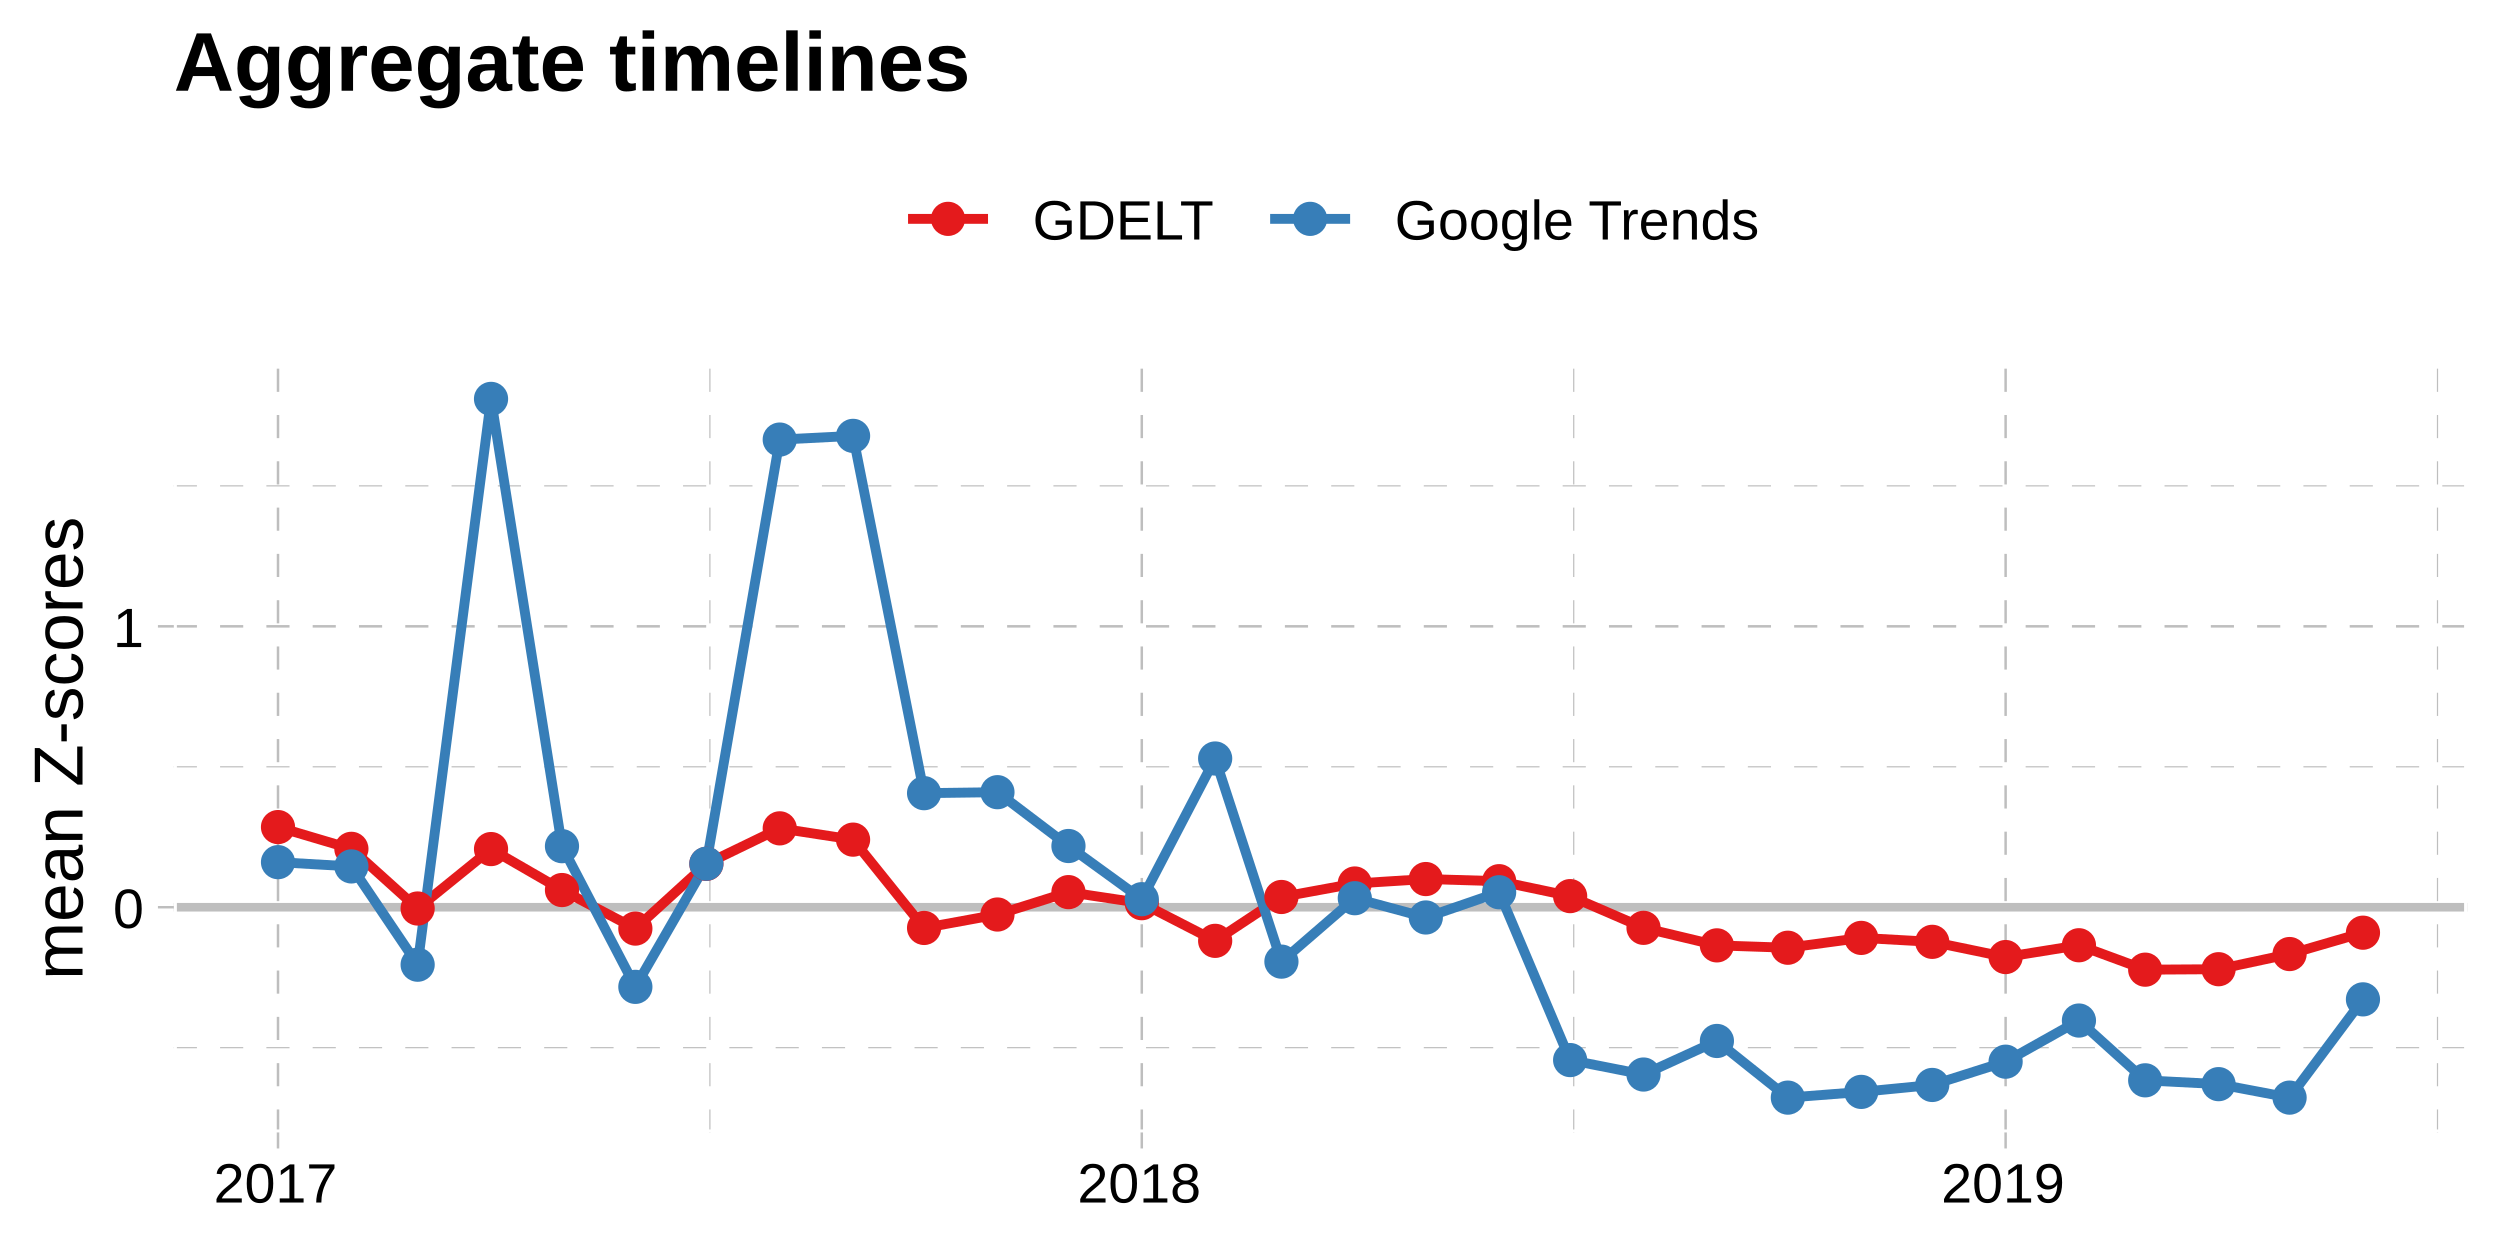
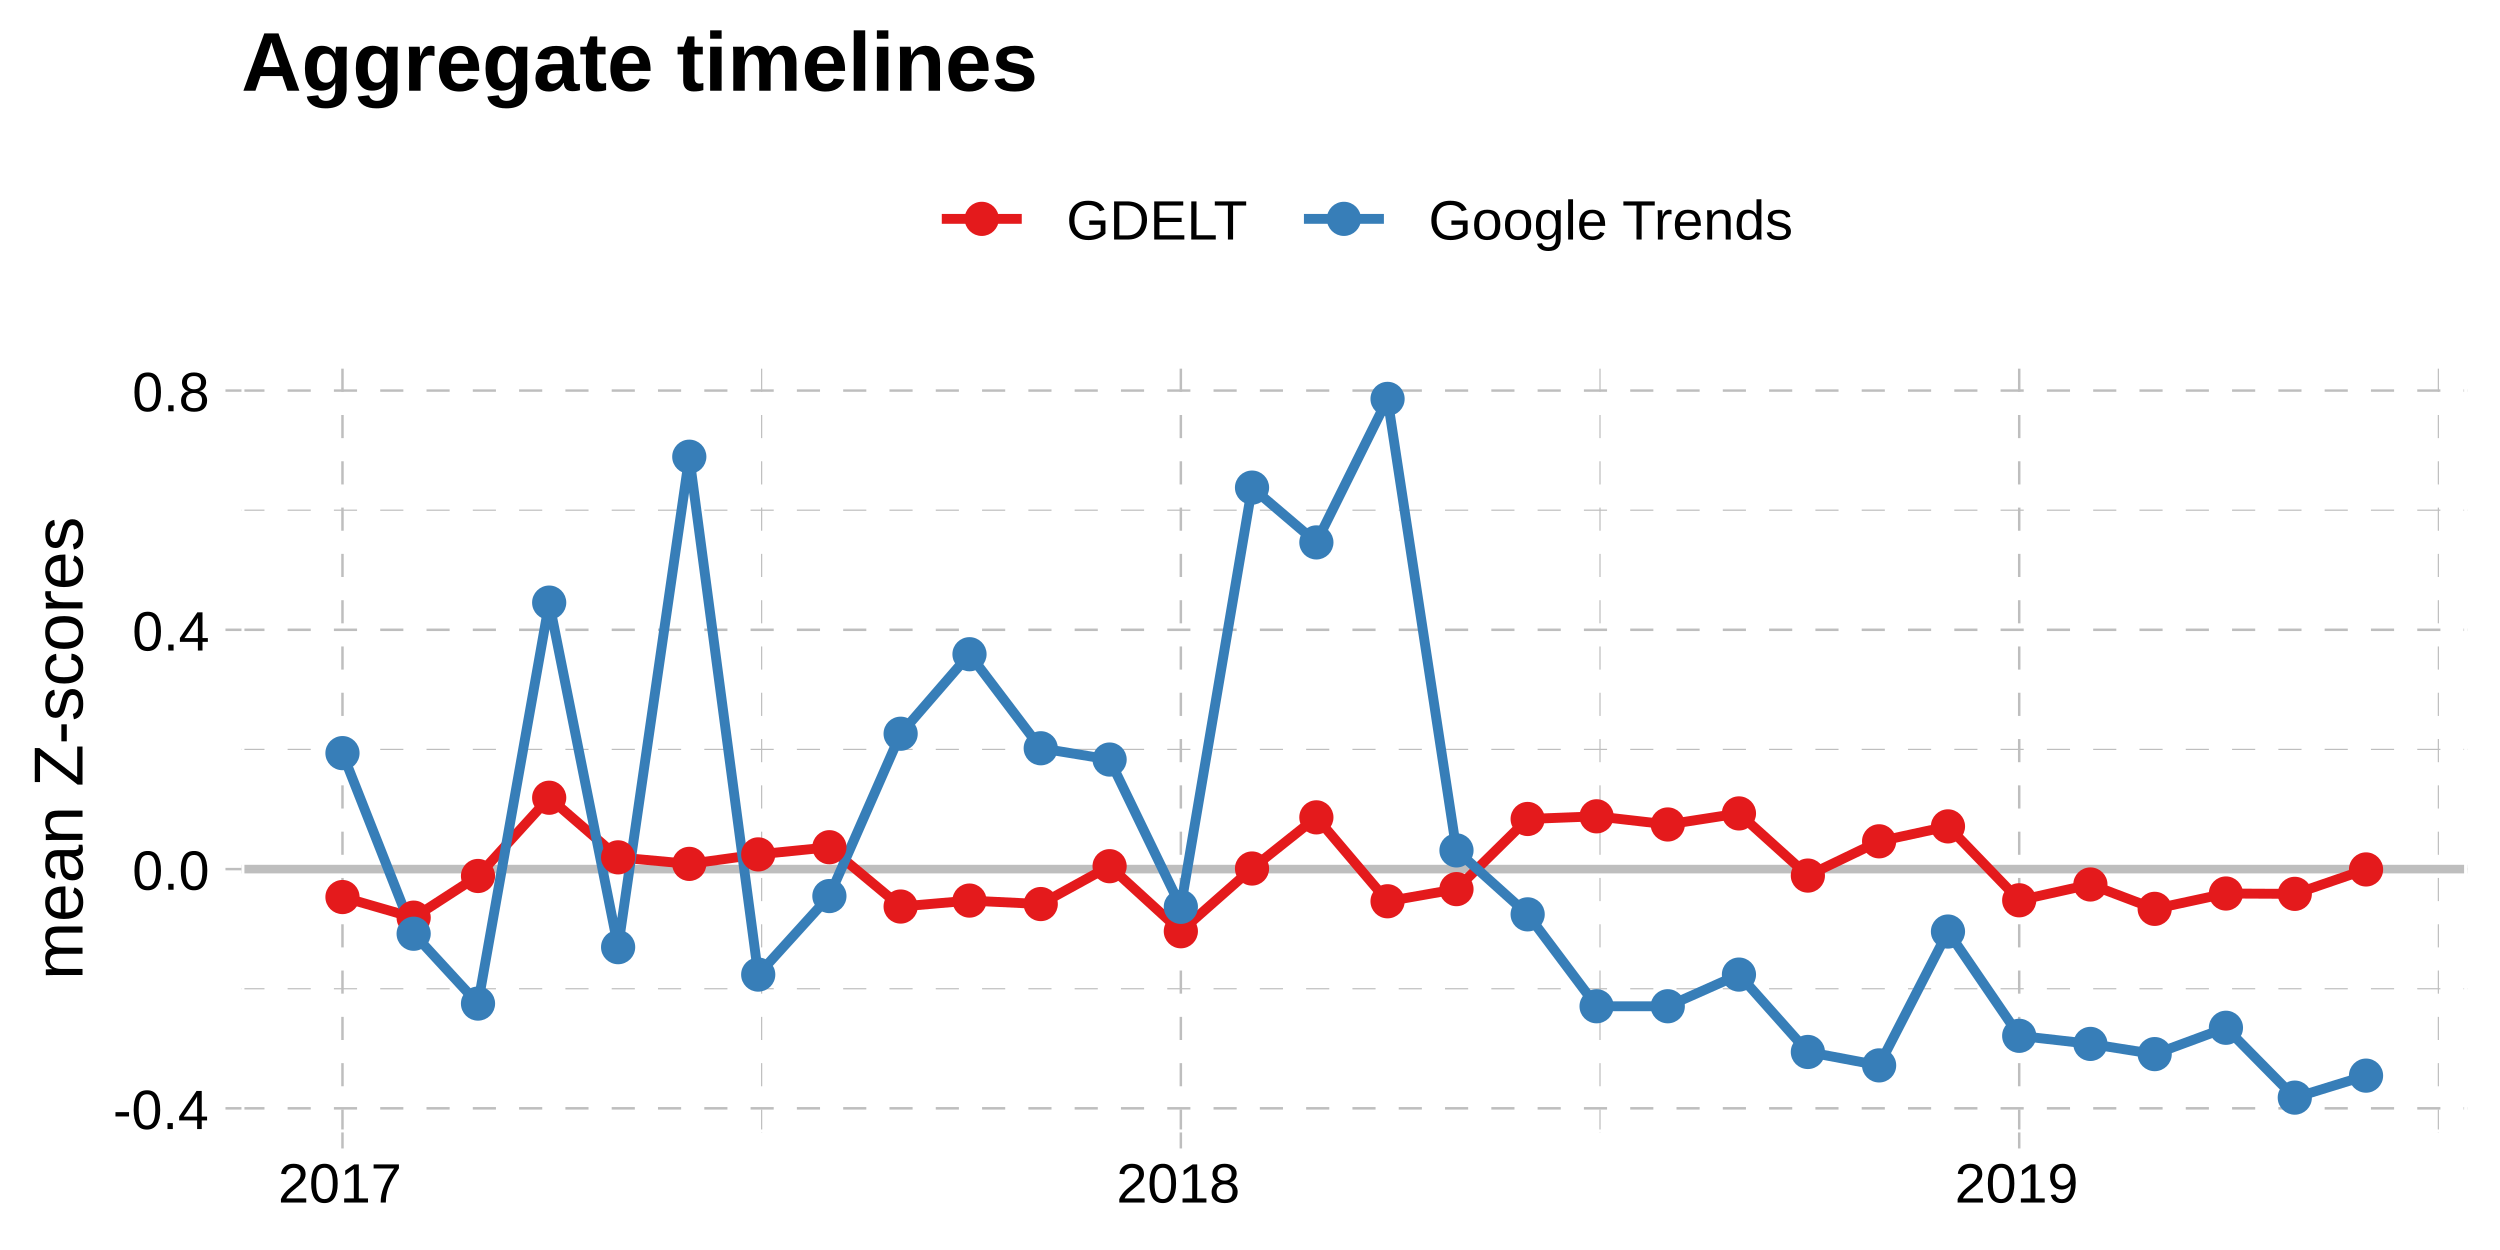
<svg xmlns="http://www.w3.org/2000/svg" viewBox="0 0 432.00 216.00">
  <defs>
    <style type="text/css">
    line, polyline, path, rect, circle {
      fill: none;
      stroke: #000000;
      stroke-linecap: round;
      stroke-linejoin: round;
      stroke-miterlimit: 10.00;
    }
  </style>
  </defs>
  <rect width="100%" height="100%" style="stroke: none; fill: #FFFFFF;" />
-   <rect x="-0.00" y="0.00" width="432.00" height="216.00" style="stroke-width: 1.07; stroke: none; fill: #FFFFFF;" />
+   <rect x="0.00" y="0.00" width="432.00" height="216.00" style="stroke-width: 1.07; stroke: none; fill: #FFFFFF;" />
  <defs>
-     <clipPath id="cpMzAuMDI3fDQyNi4zMzF8MTk1LjcxMnw2Mi44OTM0">
-       <rect x="30.03" y="62.89" width="396.30" height="132.82" />
+     <clipPath id="cpNDEuNjk3fDQyNi4zMzF8MTk1LjcxMnw2Mi44OTM0">
+       <rect x="41.70" y="62.89" width="384.63" height="132.82" />
    </clipPath>
  </defs>
-   <rect x="30.03" y="62.89" width="396.30" height="132.82" style="stroke-width: 1.07; stroke: #FFFFFF;" clip-path="url(#cpMzAuMDI3fDQyNi4zMzF8MTk1LjcxMnw2Mi44OTM0)" />
-   <polyline points="30.03,181.04 426.33,181.04 " style="stroke-width: 0.21; stroke: #BEBEBE; stroke-dasharray: 4.00,4.00; stroke-linecap: butt;" clip-path="url(#cpMzAuMDI3fDQyNi4zMzF8MTk1LjcxMnw2Mi44OTM0)" />
-   <polyline points="30.03,132.50 426.33,132.50 " style="stroke-width: 0.21; stroke: #BEBEBE; stroke-dasharray: 4.00,4.00; stroke-linecap: butt;" clip-path="url(#cpMzAuMDI3fDQyNi4zMzF8MTk1LjcxMnw2Mi44OTM0)" />
-   <polyline points="30.03,83.96 426.33,83.96 " style="stroke-width: 0.21; stroke: #BEBEBE; stroke-dasharray: 4.00,4.00; stroke-linecap: butt;" clip-path="url(#cpMzAuMDI3fDQyNi4zMzF8MTk1LjcxMnw2Mi44OTM0)" />
-   <polyline points="122.67,195.71 122.67,62.89 " style="stroke-width: 0.21; stroke: #BEBEBE; stroke-dasharray: 4.00,4.00; stroke-linecap: butt;" clip-path="url(#cpMzAuMDI3fDQyNi4zMzF8MTk1LjcxMnw2Mi44OTM0)" />
-   <polyline points="271.94,195.71 271.94,62.89 " style="stroke-width: 0.21; stroke: #BEBEBE; stroke-dasharray: 4.00,4.00; stroke-linecap: butt;" clip-path="url(#cpMzAuMDI3fDQyNi4zMzF8MTk1LjcxMnw2Mi44OTM0)" />
-   <polyline points="421.20,195.71 421.20,62.89 " style="stroke-width: 0.21; stroke: #BEBEBE; stroke-dasharray: 4.00,4.00; stroke-linecap: butt;" clip-path="url(#cpMzAuMDI3fDQyNi4zMzF8MTk1LjcxMnw2Mi44OTM0)" />
-   <polyline points="30.03,156.77 426.33,156.77 " style="stroke-width: 0.43; stroke: #BEBEBE; stroke-dasharray: 4.00,4.00; stroke-linecap: butt;" clip-path="url(#cpMzAuMDI3fDQyNi4zMzF8MTk1LjcxMnw2Mi44OTM0)" />
-   <polyline points="30.03,108.23 426.33,108.23 " style="stroke-width: 0.43; stroke: #BEBEBE; stroke-dasharray: 4.00,4.00; stroke-linecap: butt;" clip-path="url(#cpMzAuMDI3fDQyNi4zMzF8MTk1LjcxMnw2Mi44OTM0)" />
-   <polyline points="48.04,195.71 48.04,62.89 " style="stroke-width: 0.43; stroke: #BEBEBE; stroke-dasharray: 4.00,4.00; stroke-linecap: butt;" clip-path="url(#cpMzAuMDI3fDQyNi4zMzF8MTk1LjcxMnw2Mi44OTM0)" />
-   <polyline points="197.30,195.71 197.30,62.89 " style="stroke-width: 0.43; stroke: #BEBEBE; stroke-dasharray: 4.00,4.00; stroke-linecap: butt;" clip-path="url(#cpMzAuMDI3fDQyNi4zMzF8MTk1LjcxMnw2Mi44OTM0)" />
-   <polyline points="346.57,195.71 346.57,62.89 " style="stroke-width: 0.43; stroke: #BEBEBE; stroke-dasharray: 4.00,4.00; stroke-linecap: butt;" clip-path="url(#cpMzAuMDI3fDQyNi4zMzF8MTk1LjcxMnw2Mi44OTM0)" />
-   <line x1="30.03" y1="156.77" x2="426.33" y2="156.77" style="stroke-width: 1.49; stroke: #BEBEBE; stroke-linecap: butt;" clip-path="url(#cpMzAuMDI3fDQyNi4zMzF8MTk1LjcxMnw2Mi44OTM0)" />
-   <polyline points="48.04,142.92 60.72,146.68 72.17,156.99 84.85,146.72 97.11,153.80 109.79,160.46 122.06,149.28 134.74,143.14 147.41,145.09 159.68,160.35 172.36,158.03 184.63,154.16 197.30,156.07 209.98,162.58 221.43,155.00 234.11,152.67 246.38,151.90 259.05,152.27 271.32,154.85 284.00,160.33 296.68,163.36 308.94,163.77 321.62,162.07 333.89,162.75 346.57,165.38 359.24,163.34 370.69,167.56 383.37,167.48 395.64,164.86 408.32,161.17 " style="stroke-width: 1.71; stroke: #E41A1C; stroke-linecap: butt;" clip-path="url(#cpMzAuMDI3fDQyNi4zMzF8MTk1LjcxMnw2Mi44OTM0)" />
-   <polyline points="48.04,148.98 60.72,149.72 72.17,166.70 84.85,68.93 97.11,146.22 109.79,170.53 122.06,149.25 134.74,75.96 147.41,75.32 159.68,137.06 172.36,136.89 184.63,146.19 197.30,155.38 209.98,131.07 221.43,166.17 234.11,155.21 246.38,158.54 259.05,154.18 271.32,183.18 284.00,185.68 296.68,179.88 308.94,189.67 321.62,188.68 333.89,187.48 346.57,183.46 359.24,176.35 370.69,186.68 383.37,187.34 395.64,189.67 408.32,172.69 " style="stroke-width: 1.71; stroke: #377EB8; stroke-linecap: butt;" clip-path="url(#cpMzAuMDI3fDQyNi4zMzF8MTk1LjcxMnw2Mi44OTM0)" />
-   <circle cx="48.04" cy="142.92" r="1.95pt" style="stroke-width: 0.71; stroke: #E41A1C; fill: #E41A1C;" clip-path="url(#cpMzAuMDI3fDQyNi4zMzF8MTk1LjcxMnw2Mi44OTM0)" />
-   <circle cx="60.72" cy="146.68" r="1.95pt" style="stroke-width: 0.71; stroke: #E41A1C; fill: #E41A1C;" clip-path="url(#cpMzAuMDI3fDQyNi4zMzF8MTk1LjcxMnw2Mi44OTM0)" />
-   <circle cx="72.17" cy="156.99" r="1.95pt" style="stroke-width: 0.71; stroke: #E41A1C; fill: #E41A1C;" clip-path="url(#cpMzAuMDI3fDQyNi4zMzF8MTk1LjcxMnw2Mi44OTM0)" />
-   <circle cx="84.85" cy="146.72" r="1.95pt" style="stroke-width: 0.71; stroke: #E41A1C; fill: #E41A1C;" clip-path="url(#cpMzAuMDI3fDQyNi4zMzF8MTk1LjcxMnw2Mi44OTM0)" />
-   <circle cx="97.11" cy="153.80" r="1.95pt" style="stroke-width: 0.71; stroke: #E41A1C; fill: #E41A1C;" clip-path="url(#cpMzAuMDI3fDQyNi4zMzF8MTk1LjcxMnw2Mi44OTM0)" />
-   <circle cx="109.79" cy="160.46" r="1.95pt" style="stroke-width: 0.71; stroke: #E41A1C; fill: #E41A1C;" clip-path="url(#cpMzAuMDI3fDQyNi4zMzF8MTk1LjcxMnw2Mi44OTM0)" />
-   <circle cx="122.06" cy="149.28" r="1.95pt" style="stroke-width: 0.71; stroke: #E41A1C; fill: #E41A1C;" clip-path="url(#cpMzAuMDI3fDQyNi4zMzF8MTk1LjcxMnw2Mi44OTM0)" />
-   <circle cx="134.74" cy="143.14" r="1.95pt" style="stroke-width: 0.71; stroke: #E41A1C; fill: #E41A1C;" clip-path="url(#cpMzAuMDI3fDQyNi4zMzF8MTk1LjcxMnw2Mi44OTM0)" />
-   <circle cx="147.41" cy="145.09" r="1.95pt" style="stroke-width: 0.71; stroke: #E41A1C; fill: #E41A1C;" clip-path="url(#cpMzAuMDI3fDQyNi4zMzF8MTk1LjcxMnw2Mi44OTM0)" />
-   <circle cx="159.68" cy="160.35" r="1.95pt" style="stroke-width: 0.71; stroke: #E41A1C; fill: #E41A1C;" clip-path="url(#cpMzAuMDI3fDQyNi4zMzF8MTk1LjcxMnw2Mi44OTM0)" />
-   <circle cx="172.36" cy="158.03" r="1.95pt" style="stroke-width: 0.71; stroke: #E41A1C; fill: #E41A1C;" clip-path="url(#cpMzAuMDI3fDQyNi4zMzF8MTk1LjcxMnw2Mi44OTM0)" />
-   <circle cx="184.63" cy="154.16" r="1.95pt" style="stroke-width: 0.71; stroke: #E41A1C; fill: #E41A1C;" clip-path="url(#cpMzAuMDI3fDQyNi4zMzF8MTk1LjcxMnw2Mi44OTM0)" />
-   <circle cx="197.30" cy="156.07" r="1.95pt" style="stroke-width: 0.71; stroke: #E41A1C; fill: #E41A1C;" clip-path="url(#cpMzAuMDI3fDQyNi4zMzF8MTk1LjcxMnw2Mi44OTM0)" />
-   <circle cx="209.98" cy="162.58" r="1.95pt" style="stroke-width: 0.71; stroke: #E41A1C; fill: #E41A1C;" clip-path="url(#cpMzAuMDI3fDQyNi4zMzF8MTk1LjcxMnw2Mi44OTM0)" />
-   <circle cx="221.43" cy="155.00" r="1.95pt" style="stroke-width: 0.71; stroke: #E41A1C; fill: #E41A1C;" clip-path="url(#cpMzAuMDI3fDQyNi4zMzF8MTk1LjcxMnw2Mi44OTM0)" />
-   <circle cx="234.11" cy="152.67" r="1.95pt" style="stroke-width: 0.71; stroke: #E41A1C; fill: #E41A1C;" clip-path="url(#cpMzAuMDI3fDQyNi4zMzF8MTk1LjcxMnw2Mi44OTM0)" />
-   <circle cx="246.38" cy="151.90" r="1.95pt" style="stroke-width: 0.71; stroke: #E41A1C; fill: #E41A1C;" clip-path="url(#cpMzAuMDI3fDQyNi4zMzF8MTk1LjcxMnw2Mi44OTM0)" />
-   <circle cx="259.05" cy="152.27" r="1.95pt" style="stroke-width: 0.71; stroke: #E41A1C; fill: #E41A1C;" clip-path="url(#cpMzAuMDI3fDQyNi4zMzF8MTk1LjcxMnw2Mi44OTM0)" />
-   <circle cx="271.32" cy="154.85" r="1.95pt" style="stroke-width: 0.71; stroke: #E41A1C; fill: #E41A1C;" clip-path="url(#cpMzAuMDI3fDQyNi4zMzF8MTk1LjcxMnw2Mi44OTM0)" />
-   <circle cx="284.00" cy="160.33" r="1.95pt" style="stroke-width: 0.71; stroke: #E41A1C; fill: #E41A1C;" clip-path="url(#cpMzAuMDI3fDQyNi4zMzF8MTk1LjcxMnw2Mi44OTM0)" />
-   <circle cx="296.68" cy="163.36" r="1.95pt" style="stroke-width: 0.71; stroke: #E41A1C; fill: #E41A1C;" clip-path="url(#cpMzAuMDI3fDQyNi4zMzF8MTk1LjcxMnw2Mi44OTM0)" />
-   <circle cx="308.94" cy="163.77" r="1.95pt" style="stroke-width: 0.71; stroke: #E41A1C; fill: #E41A1C;" clip-path="url(#cpMzAuMDI3fDQyNi4zMzF8MTk1LjcxMnw2Mi44OTM0)" />
-   <circle cx="321.62" cy="162.07" r="1.95pt" style="stroke-width: 0.71; stroke: #E41A1C; fill: #E41A1C;" clip-path="url(#cpMzAuMDI3fDQyNi4zMzF8MTk1LjcxMnw2Mi44OTM0)" />
-   <circle cx="333.89" cy="162.75" r="1.95pt" style="stroke-width: 0.71; stroke: #E41A1C; fill: #E41A1C;" clip-path="url(#cpMzAuMDI3fDQyNi4zMzF8MTk1LjcxMnw2Mi44OTM0)" />
-   <circle cx="346.57" cy="165.38" r="1.95pt" style="stroke-width: 0.71; stroke: #E41A1C; fill: #E41A1C;" clip-path="url(#cpMzAuMDI3fDQyNi4zMzF8MTk1LjcxMnw2Mi44OTM0)" />
-   <circle cx="359.24" cy="163.34" r="1.95pt" style="stroke-width: 0.71; stroke: #E41A1C; fill: #E41A1C;" clip-path="url(#cpMzAuMDI3fDQyNi4zMzF8MTk1LjcxMnw2Mi44OTM0)" />
-   <circle cx="370.69" cy="167.56" r="1.95pt" style="stroke-width: 0.71; stroke: #E41A1C; fill: #E41A1C;" clip-path="url(#cpMzAuMDI3fDQyNi4zMzF8MTk1LjcxMnw2Mi44OTM0)" />
-   <circle cx="383.37" cy="167.48" r="1.95pt" style="stroke-width: 0.71; stroke: #E41A1C; fill: #E41A1C;" clip-path="url(#cpMzAuMDI3fDQyNi4zMzF8MTk1LjcxMnw2Mi44OTM0)" />
-   <circle cx="395.64" cy="164.86" r="1.95pt" style="stroke-width: 0.71; stroke: #E41A1C; fill: #E41A1C;" clip-path="url(#cpMzAuMDI3fDQyNi4zMzF8MTk1LjcxMnw2Mi44OTM0)" />
-   <circle cx="408.32" cy="161.17" r="1.95pt" style="stroke-width: 0.71; stroke: #E41A1C; fill: #E41A1C;" clip-path="url(#cpMzAuMDI3fDQyNi4zMzF8MTk1LjcxMnw2Mi44OTM0)" />
-   <circle cx="48.04" cy="148.98" r="1.95pt" style="stroke-width: 0.71; stroke: #377EB8; fill: #377EB8;" clip-path="url(#cpMzAuMDI3fDQyNi4zMzF8MTk1LjcxMnw2Mi44OTM0)" />
-   <circle cx="60.72" cy="149.72" r="1.95pt" style="stroke-width: 0.71; stroke: #377EB8; fill: #377EB8;" clip-path="url(#cpMzAuMDI3fDQyNi4zMzF8MTk1LjcxMnw2Mi44OTM0)" />
-   <circle cx="72.17" cy="166.70" r="1.95pt" style="stroke-width: 0.71; stroke: #377EB8; fill: #377EB8;" clip-path="url(#cpMzAuMDI3fDQyNi4zMzF8MTk1LjcxMnw2Mi44OTM0)" />
-   <circle cx="84.85" cy="68.93" r="1.95pt" style="stroke-width: 0.71; stroke: #377EB8; fill: #377EB8;" clip-path="url(#cpMzAuMDI3fDQyNi4zMzF8MTk1LjcxMnw2Mi44OTM0)" />
-   <circle cx="97.11" cy="146.22" r="1.95pt" style="stroke-width: 0.71; stroke: #377EB8; fill: #377EB8;" clip-path="url(#cpMzAuMDI3fDQyNi4zMzF8MTk1LjcxMnw2Mi44OTM0)" />
-   <circle cx="109.79" cy="170.53" r="1.95pt" style="stroke-width: 0.71; stroke: #377EB8; fill: #377EB8;" clip-path="url(#cpMzAuMDI3fDQyNi4zMzF8MTk1LjcxMnw2Mi44OTM0)" />
-   <circle cx="122.06" cy="149.25" r="1.95pt" style="stroke-width: 0.71; stroke: #377EB8; fill: #377EB8;" clip-path="url(#cpMzAuMDI3fDQyNi4zMzF8MTk1LjcxMnw2Mi44OTM0)" />
-   <circle cx="134.74" cy="75.96" r="1.95pt" style="stroke-width: 0.71; stroke: #377EB8; fill: #377EB8;" clip-path="url(#cpMzAuMDI3fDQyNi4zMzF8MTk1LjcxMnw2Mi44OTM0)" />
-   <circle cx="147.41" cy="75.32" r="1.95pt" style="stroke-width: 0.71; stroke: #377EB8; fill: #377EB8;" clip-path="url(#cpMzAuMDI3fDQyNi4zMzF8MTk1LjcxMnw2Mi44OTM0)" />
-   <circle cx="159.68" cy="137.06" r="1.95pt" style="stroke-width: 0.71; stroke: #377EB8; fill: #377EB8;" clip-path="url(#cpMzAuMDI3fDQyNi4zMzF8MTk1LjcxMnw2Mi44OTM0)" />
-   <circle cx="172.36" cy="136.89" r="1.95pt" style="stroke-width: 0.71; stroke: #377EB8; fill: #377EB8;" clip-path="url(#cpMzAuMDI3fDQyNi4zMzF8MTk1LjcxMnw2Mi44OTM0)" />
-   <circle cx="184.63" cy="146.19" r="1.95pt" style="stroke-width: 0.71; stroke: #377EB8; fill: #377EB8;" clip-path="url(#cpMzAuMDI3fDQyNi4zMzF8MTk1LjcxMnw2Mi44OTM0)" />
-   <circle cx="197.30" cy="155.38" r="1.95pt" style="stroke-width: 0.71; stroke: #377EB8; fill: #377EB8;" clip-path="url(#cpMzAuMDI3fDQyNi4zMzF8MTk1LjcxMnw2Mi44OTM0)" />
-   <circle cx="209.98" cy="131.07" r="1.95pt" style="stroke-width: 0.71; stroke: #377EB8; fill: #377EB8;" clip-path="url(#cpMzAuMDI3fDQyNi4zMzF8MTk1LjcxMnw2Mi44OTM0)" />
-   <circle cx="221.43" cy="166.17" r="1.95pt" style="stroke-width: 0.71; stroke: #377EB8; fill: #377EB8;" clip-path="url(#cpMzAuMDI3fDQyNi4zMzF8MTk1LjcxMnw2Mi44OTM0)" />
-   <circle cx="234.11" cy="155.21" r="1.95pt" style="stroke-width: 0.71; stroke: #377EB8; fill: #377EB8;" clip-path="url(#cpMzAuMDI3fDQyNi4zMzF8MTk1LjcxMnw2Mi44OTM0)" />
-   <circle cx="246.38" cy="158.54" r="1.95pt" style="stroke-width: 0.71; stroke: #377EB8; fill: #377EB8;" clip-path="url(#cpMzAuMDI3fDQyNi4zMzF8MTk1LjcxMnw2Mi44OTM0)" />
-   <circle cx="259.05" cy="154.18" r="1.95pt" style="stroke-width: 0.71; stroke: #377EB8; fill: #377EB8;" clip-path="url(#cpMzAuMDI3fDQyNi4zMzF8MTk1LjcxMnw2Mi44OTM0)" />
-   <circle cx="271.32" cy="183.18" r="1.95pt" style="stroke-width: 0.71; stroke: #377EB8; fill: #377EB8;" clip-path="url(#cpMzAuMDI3fDQyNi4zMzF8MTk1LjcxMnw2Mi44OTM0)" />
-   <circle cx="284.00" cy="185.68" r="1.95pt" style="stroke-width: 0.71; stroke: #377EB8; fill: #377EB8;" clip-path="url(#cpMzAuMDI3fDQyNi4zMzF8MTk1LjcxMnw2Mi44OTM0)" />
-   <circle cx="296.68" cy="179.88" r="1.95pt" style="stroke-width: 0.71; stroke: #377EB8; fill: #377EB8;" clip-path="url(#cpMzAuMDI3fDQyNi4zMzF8MTk1LjcxMnw2Mi44OTM0)" />
-   <circle cx="308.94" cy="189.67" r="1.95pt" style="stroke-width: 0.71; stroke: #377EB8; fill: #377EB8;" clip-path="url(#cpMzAuMDI3fDQyNi4zMzF8MTk1LjcxMnw2Mi44OTM0)" />
-   <circle cx="321.62" cy="188.68" r="1.95pt" style="stroke-width: 0.71; stroke: #377EB8; fill: #377EB8;" clip-path="url(#cpMzAuMDI3fDQyNi4zMzF8MTk1LjcxMnw2Mi44OTM0)" />
-   <circle cx="333.89" cy="187.48" r="1.95pt" style="stroke-width: 0.71; stroke: #377EB8; fill: #377EB8;" clip-path="url(#cpMzAuMDI3fDQyNi4zMzF8MTk1LjcxMnw2Mi44OTM0)" />
-   <circle cx="346.57" cy="183.46" r="1.95pt" style="stroke-width: 0.71; stroke: #377EB8; fill: #377EB8;" clip-path="url(#cpMzAuMDI3fDQyNi4zMzF8MTk1LjcxMnw2Mi44OTM0)" />
-   <circle cx="359.24" cy="176.35" r="1.95pt" style="stroke-width: 0.71; stroke: #377EB8; fill: #377EB8;" clip-path="url(#cpMzAuMDI3fDQyNi4zMzF8MTk1LjcxMnw2Mi44OTM0)" />
-   <circle cx="370.69" cy="186.68" r="1.95pt" style="stroke-width: 0.71; stroke: #377EB8; fill: #377EB8;" clip-path="url(#cpMzAuMDI3fDQyNi4zMzF8MTk1LjcxMnw2Mi44OTM0)" />
-   <circle cx="383.37" cy="187.34" r="1.95pt" style="stroke-width: 0.71; stroke: #377EB8; fill: #377EB8;" clip-path="url(#cpMzAuMDI3fDQyNi4zMzF8MTk1LjcxMnw2Mi44OTM0)" />
-   <circle cx="395.64" cy="189.67" r="1.95pt" style="stroke-width: 0.71; stroke: #377EB8; fill: #377EB8;" clip-path="url(#cpMzAuMDI3fDQyNi4zMzF8MTk1LjcxMnw2Mi44OTM0)" />
-   <circle cx="408.32" cy="172.69" r="1.95pt" style="stroke-width: 0.71; stroke: #377EB8; fill: #377EB8;" clip-path="url(#cpMzAuMDI3fDQyNi4zMzF8MTk1LjcxMnw2Mi44OTM0)" />
-   <rect x="30.03" y="62.89" width="396.30" height="132.82" style="stroke-width: 1.07; stroke: #FFFFFF;" clip-path="url(#cpMzAuMDI3fDQyNi4zMzF8MTk1LjcxMnw2Mi44OTM0)" />
+   <rect x="41.70" y="62.89" width="384.63" height="132.82" style="stroke-width: 1.07; stroke: #FFFFFF;" clip-path="url(#cpNDEuNjk3fDQyNi4zMzF8MTk1LjcxMnw2Mi44OTM0)" />
+   <polyline points="41.70,170.85 426.33,170.85 " style="stroke-width: 0.21; stroke: #BEBEBE; stroke-dasharray: 4.00,4.00; stroke-linecap: butt;" clip-path="url(#cpNDEuNjk3fDQyNi4zMzF8MTk1LjcxMnw2Mi44OTM0)" />
+   <polyline points="41.70,129.50 426.33,129.50 " style="stroke-width: 0.21; stroke: #BEBEBE; stroke-dasharray: 4.00,4.00; stroke-linecap: butt;" clip-path="url(#cpNDEuNjk3fDQyNi4zMzF8MTk1LjcxMnw2Mi44OTM0)" />
+   <polyline points="41.70,88.16 426.33,88.16 " style="stroke-width: 0.21; stroke: #BEBEBE; stroke-dasharray: 4.00,4.00; stroke-linecap: butt;" clip-path="url(#cpNDEuNjk3fDQyNi4zMzF8MTk1LjcxMnw2Mi44OTM0)" />
+   <polyline points="131.61,195.71 131.61,62.89 " style="stroke-width: 0.21; stroke: #BEBEBE; stroke-dasharray: 4.00,4.00; stroke-linecap: butt;" clip-path="url(#cpNDEuNjk3fDQyNi4zMzF8MTk1LjcxMnw2Mi44OTM0)" />
+   <polyline points="276.48,195.71 276.48,62.89 " style="stroke-width: 0.21; stroke: #BEBEBE; stroke-dasharray: 4.00,4.00; stroke-linecap: butt;" clip-path="url(#cpNDEuNjk3fDQyNi4zMzF8MTk1LjcxMnw2Mi44OTM0)" />
+   <polyline points="421.35,195.71 421.35,62.89 " style="stroke-width: 0.21; stroke: #BEBEBE; stroke-dasharray: 4.00,4.00; stroke-linecap: butt;" clip-path="url(#cpNDEuNjk3fDQyNi4zMzF8MTk1LjcxMnw2Mi44OTM0)" />
+   <polyline points="41.70,191.52 426.33,191.52 " style="stroke-width: 0.43; stroke: #BEBEBE; stroke-dasharray: 4.00,4.00; stroke-linecap: butt;" clip-path="url(#cpNDEuNjk3fDQyNi4zMzF8MTk1LjcxMnw2Mi44OTM0)" />
+   <polyline points="41.70,150.18 426.33,150.18 " style="stroke-width: 0.43; stroke: #BEBEBE; stroke-dasharray: 4.00,4.00; stroke-linecap: butt;" clip-path="url(#cpNDEuNjk3fDQyNi4zMzF8MTk1LjcxMnw2Mi44OTM0)" />
+   <polyline points="41.70,108.83 426.33,108.83 " style="stroke-width: 0.43; stroke: #BEBEBE; stroke-dasharray: 4.00,4.00; stroke-linecap: butt;" clip-path="url(#cpNDEuNjk3fDQyNi4zMzF8MTk1LjcxMnw2Mi44OTM0)" />
+   <polyline points="41.70,67.49 426.33,67.49 " style="stroke-width: 0.43; stroke: #BEBEBE; stroke-dasharray: 4.00,4.00; stroke-linecap: butt;" clip-path="url(#cpNDEuNjk3fDQyNi4zMzF8MTk1LjcxMnw2Mi44OTM0)" />
+   <polyline points="59.18,195.71 59.18,62.89 " style="stroke-width: 0.43; stroke: #BEBEBE; stroke-dasharray: 4.00,4.00; stroke-linecap: butt;" clip-path="url(#cpNDEuNjk3fDQyNi4zMzF8MTk1LjcxMnw2Mi44OTM0)" />
+   <polyline points="204.05,195.71 204.05,62.89 " style="stroke-width: 0.43; stroke: #BEBEBE; stroke-dasharray: 4.00,4.00; stroke-linecap: butt;" clip-path="url(#cpNDEuNjk3fDQyNi4zMzF8MTk1LjcxMnw2Mi44OTM0)" />
+   <polyline points="348.92,195.71 348.92,62.89 " style="stroke-width: 0.43; stroke: #BEBEBE; stroke-dasharray: 4.00,4.00; stroke-linecap: butt;" clip-path="url(#cpNDEuNjk3fDQyNi4zMzF8MTk1LjcxMnw2Mi44OTM0)" />
+   <line x1="41.70" y1="150.18" x2="426.33" y2="150.18" style="stroke-width: 1.49; stroke: #BEBEBE; stroke-linecap: butt;" clip-path="url(#cpNDEuNjk3fDQyNi4zMzF8MTk1LjcxMnw2Mi44OTM0)" />
+   <polyline points="59.18,155.01 71.48,158.57 82.60,151.37 94.90,137.85 106.81,148.15 119.11,149.28 131.02,147.64 143.32,146.40 155.63,156.65 167.53,155.62 179.84,156.22 191.74,149.68 204.05,160.92 216.35,150.08 227.47,141.24 239.77,155.74 251.68,153.64 263.98,141.52 275.89,141.06 288.19,142.47 300.49,140.56 312.40,151.30 324.71,145.38 336.61,142.80 348.92,155.57 361.22,152.84 372.33,157.05 384.64,154.40 396.54,154.46 408.85,150.24 " style="stroke-width: 1.71; stroke: #E41A1C; stroke-linecap: butt;" clip-path="url(#cpNDEuNjk3fDQyNi4zMzF8MTk1LjcxMnw2Mi44OTM0)" />
+   <polyline points="59.18,130.14 71.48,161.35 82.60,173.42 94.90,104.13 106.81,163.67 119.11,78.92 131.02,168.41 143.32,154.84 155.63,126.79 167.53,113.05 179.84,129.30 191.74,131.25 204.05,156.70 216.35,84.26 227.47,93.73 239.77,68.93 251.68,146.95 263.98,158.00 275.89,173.88 288.19,173.88 300.49,168.41 312.40,181.78 324.71,184.10 336.61,160.97 348.92,178.99 361.22,180.39 372.33,182.15 384.64,177.60 396.54,189.67 408.85,185.87 " style="stroke-width: 1.71; stroke: #377EB8; stroke-linecap: butt;" clip-path="url(#cpNDEuNjk3fDQyNi4zMzF8MTk1LjcxMnw2Mi44OTM0)" />
+   <circle cx="59.18" cy="155.01" r="1.95pt" style="stroke-width: 0.71; stroke: #E41A1C; fill: #E41A1C;" clip-path="url(#cpNDEuNjk3fDQyNi4zMzF8MTk1LjcxMnw2Mi44OTM0)" />
+   <circle cx="71.48" cy="158.57" r="1.95pt" style="stroke-width: 0.71; stroke: #E41A1C; fill: #E41A1C;" clip-path="url(#cpNDEuNjk3fDQyNi4zMzF8MTk1LjcxMnw2Mi44OTM0)" />
+   <circle cx="82.60" cy="151.37" r="1.95pt" style="stroke-width: 0.71; stroke: #E41A1C; fill: #E41A1C;" clip-path="url(#cpNDEuNjk3fDQyNi4zMzF8MTk1LjcxMnw2Mi44OTM0)" />
+   <circle cx="94.90" cy="137.85" r="1.95pt" style="stroke-width: 0.71; stroke: #E41A1C; fill: #E41A1C;" clip-path="url(#cpNDEuNjk3fDQyNi4zMzF8MTk1LjcxMnw2Mi44OTM0)" />
+   <circle cx="106.81" cy="148.15" r="1.95pt" style="stroke-width: 0.71; stroke: #E41A1C; fill: #E41A1C;" clip-path="url(#cpNDEuNjk3fDQyNi4zMzF8MTk1LjcxMnw2Mi44OTM0)" />
+   <circle cx="119.11" cy="149.28" r="1.95pt" style="stroke-width: 0.71; stroke: #E41A1C; fill: #E41A1C;" clip-path="url(#cpNDEuNjk3fDQyNi4zMzF8MTk1LjcxMnw2Mi44OTM0)" />
+   <circle cx="131.02" cy="147.64" r="1.95pt" style="stroke-width: 0.71; stroke: #E41A1C; fill: #E41A1C;" clip-path="url(#cpNDEuNjk3fDQyNi4zMzF8MTk1LjcxMnw2Mi44OTM0)" />
+   <circle cx="143.32" cy="146.40" r="1.95pt" style="stroke-width: 0.71; stroke: #E41A1C; fill: #E41A1C;" clip-path="url(#cpNDEuNjk3fDQyNi4zMzF8MTk1LjcxMnw2Mi44OTM0)" />
+   <circle cx="155.63" cy="156.65" r="1.95pt" style="stroke-width: 0.71; stroke: #E41A1C; fill: #E41A1C;" clip-path="url(#cpNDEuNjk3fDQyNi4zMzF8MTk1LjcxMnw2Mi44OTM0)" />
+   <circle cx="167.53" cy="155.62" r="1.95pt" style="stroke-width: 0.71; stroke: #E41A1C; fill: #E41A1C;" clip-path="url(#cpNDEuNjk3fDQyNi4zMzF8MTk1LjcxMnw2Mi44OTM0)" />
+   <circle cx="179.84" cy="156.22" r="1.95pt" style="stroke-width: 0.71; stroke: #E41A1C; fill: #E41A1C;" clip-path="url(#cpNDEuNjk3fDQyNi4zMzF8MTk1LjcxMnw2Mi44OTM0)" />
+   <circle cx="191.74" cy="149.68" r="1.95pt" style="stroke-width: 0.71; stroke: #E41A1C; fill: #E41A1C;" clip-path="url(#cpNDEuNjk3fDQyNi4zMzF8MTk1LjcxMnw2Mi44OTM0)" />
+   <circle cx="204.05" cy="160.92" r="1.95pt" style="stroke-width: 0.71; stroke: #E41A1C; fill: #E41A1C;" clip-path="url(#cpNDEuNjk3fDQyNi4zMzF8MTk1LjcxMnw2Mi44OTM0)" />
+   <circle cx="216.35" cy="150.08" r="1.95pt" style="stroke-width: 0.71; stroke: #E41A1C; fill: #E41A1C;" clip-path="url(#cpNDEuNjk3fDQyNi4zMzF8MTk1LjcxMnw2Mi44OTM0)" />
+   <circle cx="227.47" cy="141.24" r="1.95pt" style="stroke-width: 0.71; stroke: #E41A1C; fill: #E41A1C;" clip-path="url(#cpNDEuNjk3fDQyNi4zMzF8MTk1LjcxMnw2Mi44OTM0)" />
+   <circle cx="239.77" cy="155.74" r="1.95pt" style="stroke-width: 0.71; stroke: #E41A1C; fill: #E41A1C;" clip-path="url(#cpNDEuNjk3fDQyNi4zMzF8MTk1LjcxMnw2Mi44OTM0)" />
+   <circle cx="251.68" cy="153.64" r="1.95pt" style="stroke-width: 0.71; stroke: #E41A1C; fill: #E41A1C;" clip-path="url(#cpNDEuNjk3fDQyNi4zMzF8MTk1LjcxMnw2Mi44OTM0)" />
+   <circle cx="263.98" cy="141.52" r="1.95pt" style="stroke-width: 0.71; stroke: #E41A1C; fill: #E41A1C;" clip-path="url(#cpNDEuNjk3fDQyNi4zMzF8MTk1LjcxMnw2Mi44OTM0)" />
+   <circle cx="275.89" cy="141.06" r="1.95pt" style="stroke-width: 0.71; stroke: #E41A1C; fill: #E41A1C;" clip-path="url(#cpNDEuNjk3fDQyNi4zMzF8MTk1LjcxMnw2Mi44OTM0)" />
+   <circle cx="288.19" cy="142.47" r="1.95pt" style="stroke-width: 0.71; stroke: #E41A1C; fill: #E41A1C;" clip-path="url(#cpNDEuNjk3fDQyNi4zMzF8MTk1LjcxMnw2Mi44OTM0)" />
+   <circle cx="300.49" cy="140.56" r="1.95pt" style="stroke-width: 0.71; stroke: #E41A1C; fill: #E41A1C;" clip-path="url(#cpNDEuNjk3fDQyNi4zMzF8MTk1LjcxMnw2Mi44OTM0)" />
+   <circle cx="312.40" cy="151.30" r="1.95pt" style="stroke-width: 0.71; stroke: #E41A1C; fill: #E41A1C;" clip-path="url(#cpNDEuNjk3fDQyNi4zMzF8MTk1LjcxMnw2Mi44OTM0)" />
+   <circle cx="324.71" cy="145.38" r="1.95pt" style="stroke-width: 0.71; stroke: #E41A1C; fill: #E41A1C;" clip-path="url(#cpNDEuNjk3fDQyNi4zMzF8MTk1LjcxMnw2Mi44OTM0)" />
+   <circle cx="336.61" cy="142.80" r="1.95pt" style="stroke-width: 0.71; stroke: #E41A1C; fill: #E41A1C;" clip-path="url(#cpNDEuNjk3fDQyNi4zMzF8MTk1LjcxMnw2Mi44OTM0)" />
+   <circle cx="348.92" cy="155.57" r="1.95pt" style="stroke-width: 0.71; stroke: #E41A1C; fill: #E41A1C;" clip-path="url(#cpNDEuNjk3fDQyNi4zMzF8MTk1LjcxMnw2Mi44OTM0)" />
+   <circle cx="361.22" cy="152.84" r="1.95pt" style="stroke-width: 0.71; stroke: #E41A1C; fill: #E41A1C;" clip-path="url(#cpNDEuNjk3fDQyNi4zMzF8MTk1LjcxMnw2Mi44OTM0)" />
+   <circle cx="372.33" cy="157.05" r="1.95pt" style="stroke-width: 0.71; stroke: #E41A1C; fill: #E41A1C;" clip-path="url(#cpNDEuNjk3fDQyNi4zMzF8MTk1LjcxMnw2Mi44OTM0)" />
+   <circle cx="384.64" cy="154.40" r="1.95pt" style="stroke-width: 0.71; stroke: #E41A1C; fill: #E41A1C;" clip-path="url(#cpNDEuNjk3fDQyNi4zMzF8MTk1LjcxMnw2Mi44OTM0)" />
+   <circle cx="396.54" cy="154.46" r="1.95pt" style="stroke-width: 0.71; stroke: #E41A1C; fill: #E41A1C;" clip-path="url(#cpNDEuNjk3fDQyNi4zMzF8MTk1LjcxMnw2Mi44OTM0)" />
+   <circle cx="408.85" cy="150.24" r="1.95pt" style="stroke-width: 0.71; stroke: #E41A1C; fill: #E41A1C;" clip-path="url(#cpNDEuNjk3fDQyNi4zMzF8MTk1LjcxMnw2Mi44OTM0)" />
+   <circle cx="59.18" cy="130.14" r="1.95pt" style="stroke-width: 0.71; stroke: #377EB8; fill: #377EB8;" clip-path="url(#cpNDEuNjk3fDQyNi4zMzF8MTk1LjcxMnw2Mi44OTM0)" />
+   <circle cx="71.48" cy="161.35" r="1.95pt" style="stroke-width: 0.71; stroke: #377EB8; fill: #377EB8;" clip-path="url(#cpNDEuNjk3fDQyNi4zMzF8MTk1LjcxMnw2Mi44OTM0)" />
+   <circle cx="82.60" cy="173.42" r="1.95pt" style="stroke-width: 0.71; stroke: #377EB8; fill: #377EB8;" clip-path="url(#cpNDEuNjk3fDQyNi4zMzF8MTk1LjcxMnw2Mi44OTM0)" />
+   <circle cx="94.90" cy="104.13" r="1.95pt" style="stroke-width: 0.71; stroke: #377EB8; fill: #377EB8;" clip-path="url(#cpNDEuNjk3fDQyNi4zMzF8MTk1LjcxMnw2Mi44OTM0)" />
+   <circle cx="106.81" cy="163.67" r="1.95pt" style="stroke-width: 0.71; stroke: #377EB8; fill: #377EB8;" clip-path="url(#cpNDEuNjk3fDQyNi4zMzF8MTk1LjcxMnw2Mi44OTM0)" />
+   <circle cx="119.11" cy="78.92" r="1.95pt" style="stroke-width: 0.71; stroke: #377EB8; fill: #377EB8;" clip-path="url(#cpNDEuNjk3fDQyNi4zMzF8MTk1LjcxMnw2Mi44OTM0)" />
+   <circle cx="131.02" cy="168.41" r="1.95pt" style="stroke-width: 0.71; stroke: #377EB8; fill: #377EB8;" clip-path="url(#cpNDEuNjk3fDQyNi4zMzF8MTk1LjcxMnw2Mi44OTM0)" />
+   <circle cx="143.32" cy="154.84" r="1.95pt" style="stroke-width: 0.71; stroke: #377EB8; fill: #377EB8;" clip-path="url(#cpNDEuNjk3fDQyNi4zMzF8MTk1LjcxMnw2Mi44OTM0)" />
+   <circle cx="155.63" cy="126.79" r="1.95pt" style="stroke-width: 0.71; stroke: #377EB8; fill: #377EB8;" clip-path="url(#cpNDEuNjk3fDQyNi4zMzF8MTk1LjcxMnw2Mi44OTM0)" />
+   <circle cx="167.53" cy="113.05" r="1.95pt" style="stroke-width: 0.71; stroke: #377EB8; fill: #377EB8;" clip-path="url(#cpNDEuNjk3fDQyNi4zMzF8MTk1LjcxMnw2Mi44OTM0)" />
+   <circle cx="179.84" cy="129.30" r="1.95pt" style="stroke-width: 0.71; stroke: #377EB8; fill: #377EB8;" clip-path="url(#cpNDEuNjk3fDQyNi4zMzF8MTk1LjcxMnw2Mi44OTM0)" />
+   <circle cx="191.74" cy="131.25" r="1.95pt" style="stroke-width: 0.71; stroke: #377EB8; fill: #377EB8;" clip-path="url(#cpNDEuNjk3fDQyNi4zMzF8MTk1LjcxMnw2Mi44OTM0)" />
+   <circle cx="204.05" cy="156.70" r="1.95pt" style="stroke-width: 0.71; stroke: #377EB8; fill: #377EB8;" clip-path="url(#cpNDEuNjk3fDQyNi4zMzF8MTk1LjcxMnw2Mi44OTM0)" />
+   <circle cx="216.35" cy="84.26" r="1.95pt" style="stroke-width: 0.71; stroke: #377EB8; fill: #377EB8;" clip-path="url(#cpNDEuNjk3fDQyNi4zMzF8MTk1LjcxMnw2Mi44OTM0)" />
+   <circle cx="227.47" cy="93.73" r="1.95pt" style="stroke-width: 0.71; stroke: #377EB8; fill: #377EB8;" clip-path="url(#cpNDEuNjk3fDQyNi4zMzF8MTk1LjcxMnw2Mi44OTM0)" />
+   <circle cx="239.77" cy="68.93" r="1.95pt" style="stroke-width: 0.71; stroke: #377EB8; fill: #377EB8;" clip-path="url(#cpNDEuNjk3fDQyNi4zMzF8MTk1LjcxMnw2Mi44OTM0)" />
+   <circle cx="251.68" cy="146.95" r="1.95pt" style="stroke-width: 0.71; stroke: #377EB8; fill: #377EB8;" clip-path="url(#cpNDEuNjk3fDQyNi4zMzF8MTk1LjcxMnw2Mi44OTM0)" />
+   <circle cx="263.98" cy="158.00" r="1.95pt" style="stroke-width: 0.71; stroke: #377EB8; fill: #377EB8;" clip-path="url(#cpNDEuNjk3fDQyNi4zMzF8MTk1LjcxMnw2Mi44OTM0)" />
+   <circle cx="275.89" cy="173.88" r="1.95pt" style="stroke-width: 0.71; stroke: #377EB8; fill: #377EB8;" clip-path="url(#cpNDEuNjk3fDQyNi4zMzF8MTk1LjcxMnw2Mi44OTM0)" />
+   <circle cx="288.19" cy="173.88" r="1.95pt" style="stroke-width: 0.71; stroke: #377EB8; fill: #377EB8;" clip-path="url(#cpNDEuNjk3fDQyNi4zMzF8MTk1LjcxMnw2Mi44OTM0)" />
+   <circle cx="300.49" cy="168.41" r="1.95pt" style="stroke-width: 0.71; stroke: #377EB8; fill: #377EB8;" clip-path="url(#cpNDEuNjk3fDQyNi4zMzF8MTk1LjcxMnw2Mi44OTM0)" />
+   <circle cx="312.40" cy="181.78" r="1.95pt" style="stroke-width: 0.71; stroke: #377EB8; fill: #377EB8;" clip-path="url(#cpNDEuNjk3fDQyNi4zMzF8MTk1LjcxMnw2Mi44OTM0)" />
+   <circle cx="324.71" cy="184.10" r="1.95pt" style="stroke-width: 0.71; stroke: #377EB8; fill: #377EB8;" clip-path="url(#cpNDEuNjk3fDQyNi4zMzF8MTk1LjcxMnw2Mi44OTM0)" />
+   <circle cx="336.61" cy="160.97" r="1.95pt" style="stroke-width: 0.71; stroke: #377EB8; fill: #377EB8;" clip-path="url(#cpNDEuNjk3fDQyNi4zMzF8MTk1LjcxMnw2Mi44OTM0)" />
+   <circle cx="348.92" cy="178.99" r="1.95pt" style="stroke-width: 0.71; stroke: #377EB8; fill: #377EB8;" clip-path="url(#cpNDEuNjk3fDQyNi4zMzF8MTk1LjcxMnw2Mi44OTM0)" />
+   <circle cx="361.22" cy="180.39" r="1.95pt" style="stroke-width: 0.71; stroke: #377EB8; fill: #377EB8;" clip-path="url(#cpNDEuNjk3fDQyNi4zMzF8MTk1LjcxMnw2Mi44OTM0)" />
+   <circle cx="372.33" cy="182.15" r="1.95pt" style="stroke-width: 0.71; stroke: #377EB8; fill: #377EB8;" clip-path="url(#cpNDEuNjk3fDQyNi4zMzF8MTk1LjcxMnw2Mi44OTM0)" />
+   <circle cx="384.64" cy="177.60" r="1.95pt" style="stroke-width: 0.71; stroke: #377EB8; fill: #377EB8;" clip-path="url(#cpNDEuNjk3fDQyNi4zMzF8MTk1LjcxMnw2Mi44OTM0)" />
+   <circle cx="396.54" cy="189.67" r="1.95pt" style="stroke-width: 0.71; stroke: #377EB8; fill: #377EB8;" clip-path="url(#cpNDEuNjk3fDQyNi4zMzF8MTk1LjcxMnw2Mi44OTM0)" />
+   <circle cx="408.85" cy="185.87" r="1.95pt" style="stroke-width: 0.71; stroke: #377EB8; fill: #377EB8;" clip-path="url(#cpNDEuNjk3fDQyNi4zMzF8MTk1LjcxMnw2Mi44OTM0)" />
+   <rect x="41.70" y="62.89" width="384.63" height="132.82" style="stroke-width: 1.07; stroke: #FFFFFF;" clip-path="url(#cpNDEuNjk3fDQyNi4zMzF8MTk1LjcxMnw2Mi44OTM0)" />
  <defs>
    <clipPath id="cpMHw0MzJ8MjE2fDA=">
      <rect x="0.00" y="0.00" width="432.00" height="216.00" />
    </clipPath>
  </defs>
  <g clip-path="url(#cpMHw0MzJ8MjE2fDA=)">
-     <text x="19.53" y="160.35" style="font-size: 9.60px; font-family: Arial;" textLength="5.56px" lengthAdjust="spacingAndGlyphs">0</text>
+     <text x="19.53" y="195.10" style="font-size: 9.60px; font-family: Arial;" textLength="17.23px" lengthAdjust="spacingAndGlyphs">-0.4</text>
  </g>
  <g clip-path="url(#cpMHw0MzJ8MjE2fDA=)">
-     <text x="19.53" y="111.81" style="font-size: 9.60px; font-family: Arial;" textLength="5.56px" lengthAdjust="spacingAndGlyphs">1</text>
-   </g>
-   <polyline points="27.29,156.77 30.03,156.77 " style="stroke-width: 0.43; stroke: #BEBEBE; stroke-linecap: butt;" clip-path="url(#cpMHw0MzJ8MjE2fDA=)" />
-   <polyline points="27.29,108.23 30.03,108.23 " style="stroke-width: 0.43; stroke: #BEBEBE; stroke-linecap: butt;" clip-path="url(#cpMHw0MzJ8MjE2fDA=)" />
-   <polyline points="48.04,198.45 48.04,195.71 " style="stroke-width: 0.43; stroke: #BEBEBE; stroke-linecap: butt;" clip-path="url(#cpMHw0MzJ8MjE2fDA=)" />
-   <polyline points="197.30,198.45 197.30,195.71 " style="stroke-width: 0.43; stroke: #BEBEBE; stroke-linecap: butt;" clip-path="url(#cpMHw0MzJ8MjE2fDA=)" />
-   <polyline points="346.57,198.45 346.57,195.71 " style="stroke-width: 0.43; stroke: #BEBEBE; stroke-linecap: butt;" clip-path="url(#cpMHw0MzJ8MjE2fDA=)" />
-   <g clip-path="url(#cpMHw0MzJ8MjE2fDA=)">
-     <text x="36.92" y="207.80" style="font-size: 9.60px; font-family: Arial;" textLength="22.25px" lengthAdjust="spacingAndGlyphs">2017</text>
+     <text x="22.86" y="153.75" style="font-size: 9.60px; font-family: Arial;" textLength="13.90px" lengthAdjust="spacingAndGlyphs">0.0</text>
  </g>
  <g clip-path="url(#cpMHw0MzJ8MjE2fDA=)">
-     <text x="186.18" y="207.80" style="font-size: 9.60px; font-family: Arial;" textLength="22.25px" lengthAdjust="spacingAndGlyphs">2018</text>
+     <text x="22.86" y="112.41" style="font-size: 9.60px; font-family: Arial;" textLength="13.90px" lengthAdjust="spacingAndGlyphs">0.4</text>
  </g>
  <g clip-path="url(#cpMHw0MzJ8MjE2fDA=)">
-     <text x="335.44" y="207.80" style="font-size: 9.60px; font-family: Arial;" textLength="22.25px" lengthAdjust="spacingAndGlyphs">2019</text>
+     <text x="22.86" y="71.06" style="font-size: 9.60px; font-family: Arial;" textLength="13.90px" lengthAdjust="spacingAndGlyphs">0.8</text>
+   </g>
+   <polyline points="38.96,191.52 41.70,191.52 " style="stroke-width: 0.43; stroke: #BEBEBE; stroke-linecap: butt;" clip-path="url(#cpMHw0MzJ8MjE2fDA=)" />
+   <polyline points="38.96,150.18 41.70,150.18 " style="stroke-width: 0.43; stroke: #BEBEBE; stroke-linecap: butt;" clip-path="url(#cpMHw0MzJ8MjE2fDA=)" />
+   <polyline points="38.96,108.83 41.70,108.83 " style="stroke-width: 0.43; stroke: #BEBEBE; stroke-linecap: butt;" clip-path="url(#cpMHw0MzJ8MjE2fDA=)" />
+   <polyline points="38.96,67.49 41.70,67.49 " style="stroke-width: 0.43; stroke: #BEBEBE; stroke-linecap: butt;" clip-path="url(#cpMHw0MzJ8MjE2fDA=)" />
+   <polyline points="59.18,198.45 59.18,195.71 " style="stroke-width: 0.43; stroke: #BEBEBE; stroke-linecap: butt;" clip-path="url(#cpMHw0MzJ8MjE2fDA=)" />
+   <polyline points="204.05,198.45 204.05,195.71 " style="stroke-width: 0.43; stroke: #BEBEBE; stroke-linecap: butt;" clip-path="url(#cpMHw0MzJ8MjE2fDA=)" />
+   <polyline points="348.92,198.45 348.92,195.71 " style="stroke-width: 0.43; stroke: #BEBEBE; stroke-linecap: butt;" clip-path="url(#cpMHw0MzJ8MjE2fDA=)" />
+   <g clip-path="url(#cpMHw0MzJ8MjE2fDA=)">
+     <text x="48.06" y="207.80" style="font-size: 9.60px; font-family: Arial;" textLength="22.25px" lengthAdjust="spacingAndGlyphs">2017</text>
+   </g>
+   <g clip-path="url(#cpMHw0MzJ8MjE2fDA=)">
+     <text x="192.93" y="207.80" style="font-size: 9.60px; font-family: Arial;" textLength="22.25px" lengthAdjust="spacingAndGlyphs">2018</text>
+   </g>
+   <g clip-path="url(#cpMHw0MzJ8MjE2fDA=)">
+     <text x="337.79" y="207.80" style="font-size: 9.60px; font-family: Arial;" textLength="22.25px" lengthAdjust="spacingAndGlyphs">2019</text>
  </g>
  <g clip-path="url(#cpMHw0MzJ8MjE2fDA=)">
    <text transform="translate(14.26,169.31) rotate(-90)" style="font-size: 12.00px; font-family: Arial;" textLength="80.02px" lengthAdjust="spacingAndGlyphs">mean Z-scores</text>
  </g>
-   <rect x="143.72" y="23.70" width="168.92" height="28.24" style="stroke-width: 1.07; stroke: none; fill: #FFFFFF;" clip-path="url(#cpMHw0MzJ8MjE2fDA=)" />
-   <rect x="155.18" y="29.18" width="17.28" height="17.28" style="stroke-width: 1.07; stroke: none;" clip-path="url(#cpMHw0MzJ8MjE2fDA=)" />
-   <line x1="156.91" y1="37.82" x2="170.73" y2="37.82" style="stroke-width: 1.71; stroke: #E41A1C; stroke-linecap: butt;" clip-path="url(#cpMHw0MzJ8MjE2fDA=)" />
-   <circle cx="163.82" cy="37.82" r="1.95pt" style="stroke-width: 0.71; stroke: #E41A1C; fill: #E41A1C;" clip-path="url(#cpMHw0MzJ8MjE2fDA=)" />
-   <rect x="217.75" y="29.18" width="17.28" height="17.28" style="stroke-width: 1.07; stroke: none;" clip-path="url(#cpMHw0MzJ8MjE2fDA=)" />
-   <line x1="219.48" y1="37.82" x2="233.30" y2="37.82" style="stroke-width: 1.71; stroke: #377EB8; stroke-linecap: butt;" clip-path="url(#cpMHw0MzJ8MjE2fDA=)" />
-   <circle cx="226.39" cy="37.82" r="1.95pt" style="stroke-width: 0.71; stroke: #377EB8; fill: #377EB8;" clip-path="url(#cpMHw0MzJ8MjE2fDA=)" />
+   <rect x="149.56" y="23.70" width="168.92" height="28.24" style="stroke-width: 1.07; stroke: none; fill: #FFFFFF;" clip-path="url(#cpMHw0MzJ8MjE2fDA=)" />
+   <rect x="161.01" y="29.18" width="17.28" height="17.28" style="stroke-width: 1.07; stroke: none;" clip-path="url(#cpMHw0MzJ8MjE2fDA=)" />
+   <line x1="162.74" y1="37.82" x2="176.56" y2="37.82" style="stroke-width: 1.71; stroke: #E41A1C; stroke-linecap: butt;" clip-path="url(#cpMHw0MzJ8MjE2fDA=)" />
+   <circle cx="169.65" cy="37.82" r="1.95pt" style="stroke-width: 0.71; stroke: #E41A1C; fill: #E41A1C;" clip-path="url(#cpMHw0MzJ8MjE2fDA=)" />
+   <rect x="223.59" y="29.18" width="17.28" height="17.28" style="stroke-width: 1.07; stroke: none;" clip-path="url(#cpMHw0MzJ8MjE2fDA=)" />
+   <line x1="225.32" y1="37.82" x2="239.14" y2="37.82" style="stroke-width: 1.71; stroke: #377EB8; stroke-linecap: butt;" clip-path="url(#cpMHw0MzJ8MjE2fDA=)" />
+   <circle cx="232.23" cy="37.82" r="1.95pt" style="stroke-width: 0.71; stroke: #377EB8; fill: #377EB8;" clip-path="url(#cpMHw0MzJ8MjE2fDA=)" />
  <g clip-path="url(#cpMHw0MzJ8MjE2fDA=)">
-     <text x="178.44" y="41.39" style="font-size: 9.60px; font-family: Arial;" textLength="33.34px" lengthAdjust="spacingAndGlyphs">GDELT</text>
+     <text x="184.27" y="41.39" style="font-size: 9.60px; font-family: Arial;" textLength="33.34px" lengthAdjust="spacingAndGlyphs">GDELT</text>
  </g>
  <g clip-path="url(#cpMHw0MzJ8MjE2fDA=)">
-     <text x="241.01" y="41.39" style="font-size: 9.60px; font-family: Arial;" textLength="66.15px" lengthAdjust="spacingAndGlyphs">Google Trends</text>
+     <text x="246.85" y="41.39" style="font-size: 9.60px; font-family: Arial;" textLength="66.15px" lengthAdjust="spacingAndGlyphs">Google Trends</text>
  </g>
  <g clip-path="url(#cpMHw0MzJ8MjE2fDA=)">
-     <text x="30.03" y="15.68" style="font-size: 14.40px; font-weight: bold; font-family: Arial;" textLength="133.81px" lengthAdjust="spacingAndGlyphs">Aggregate timelines</text>
+     <text x="41.70" y="15.68" style="font-size: 14.40px; font-weight: bold; font-family: Arial;" textLength="133.81px" lengthAdjust="spacingAndGlyphs">Aggregate timelines</text>
  </g>
</svg>
